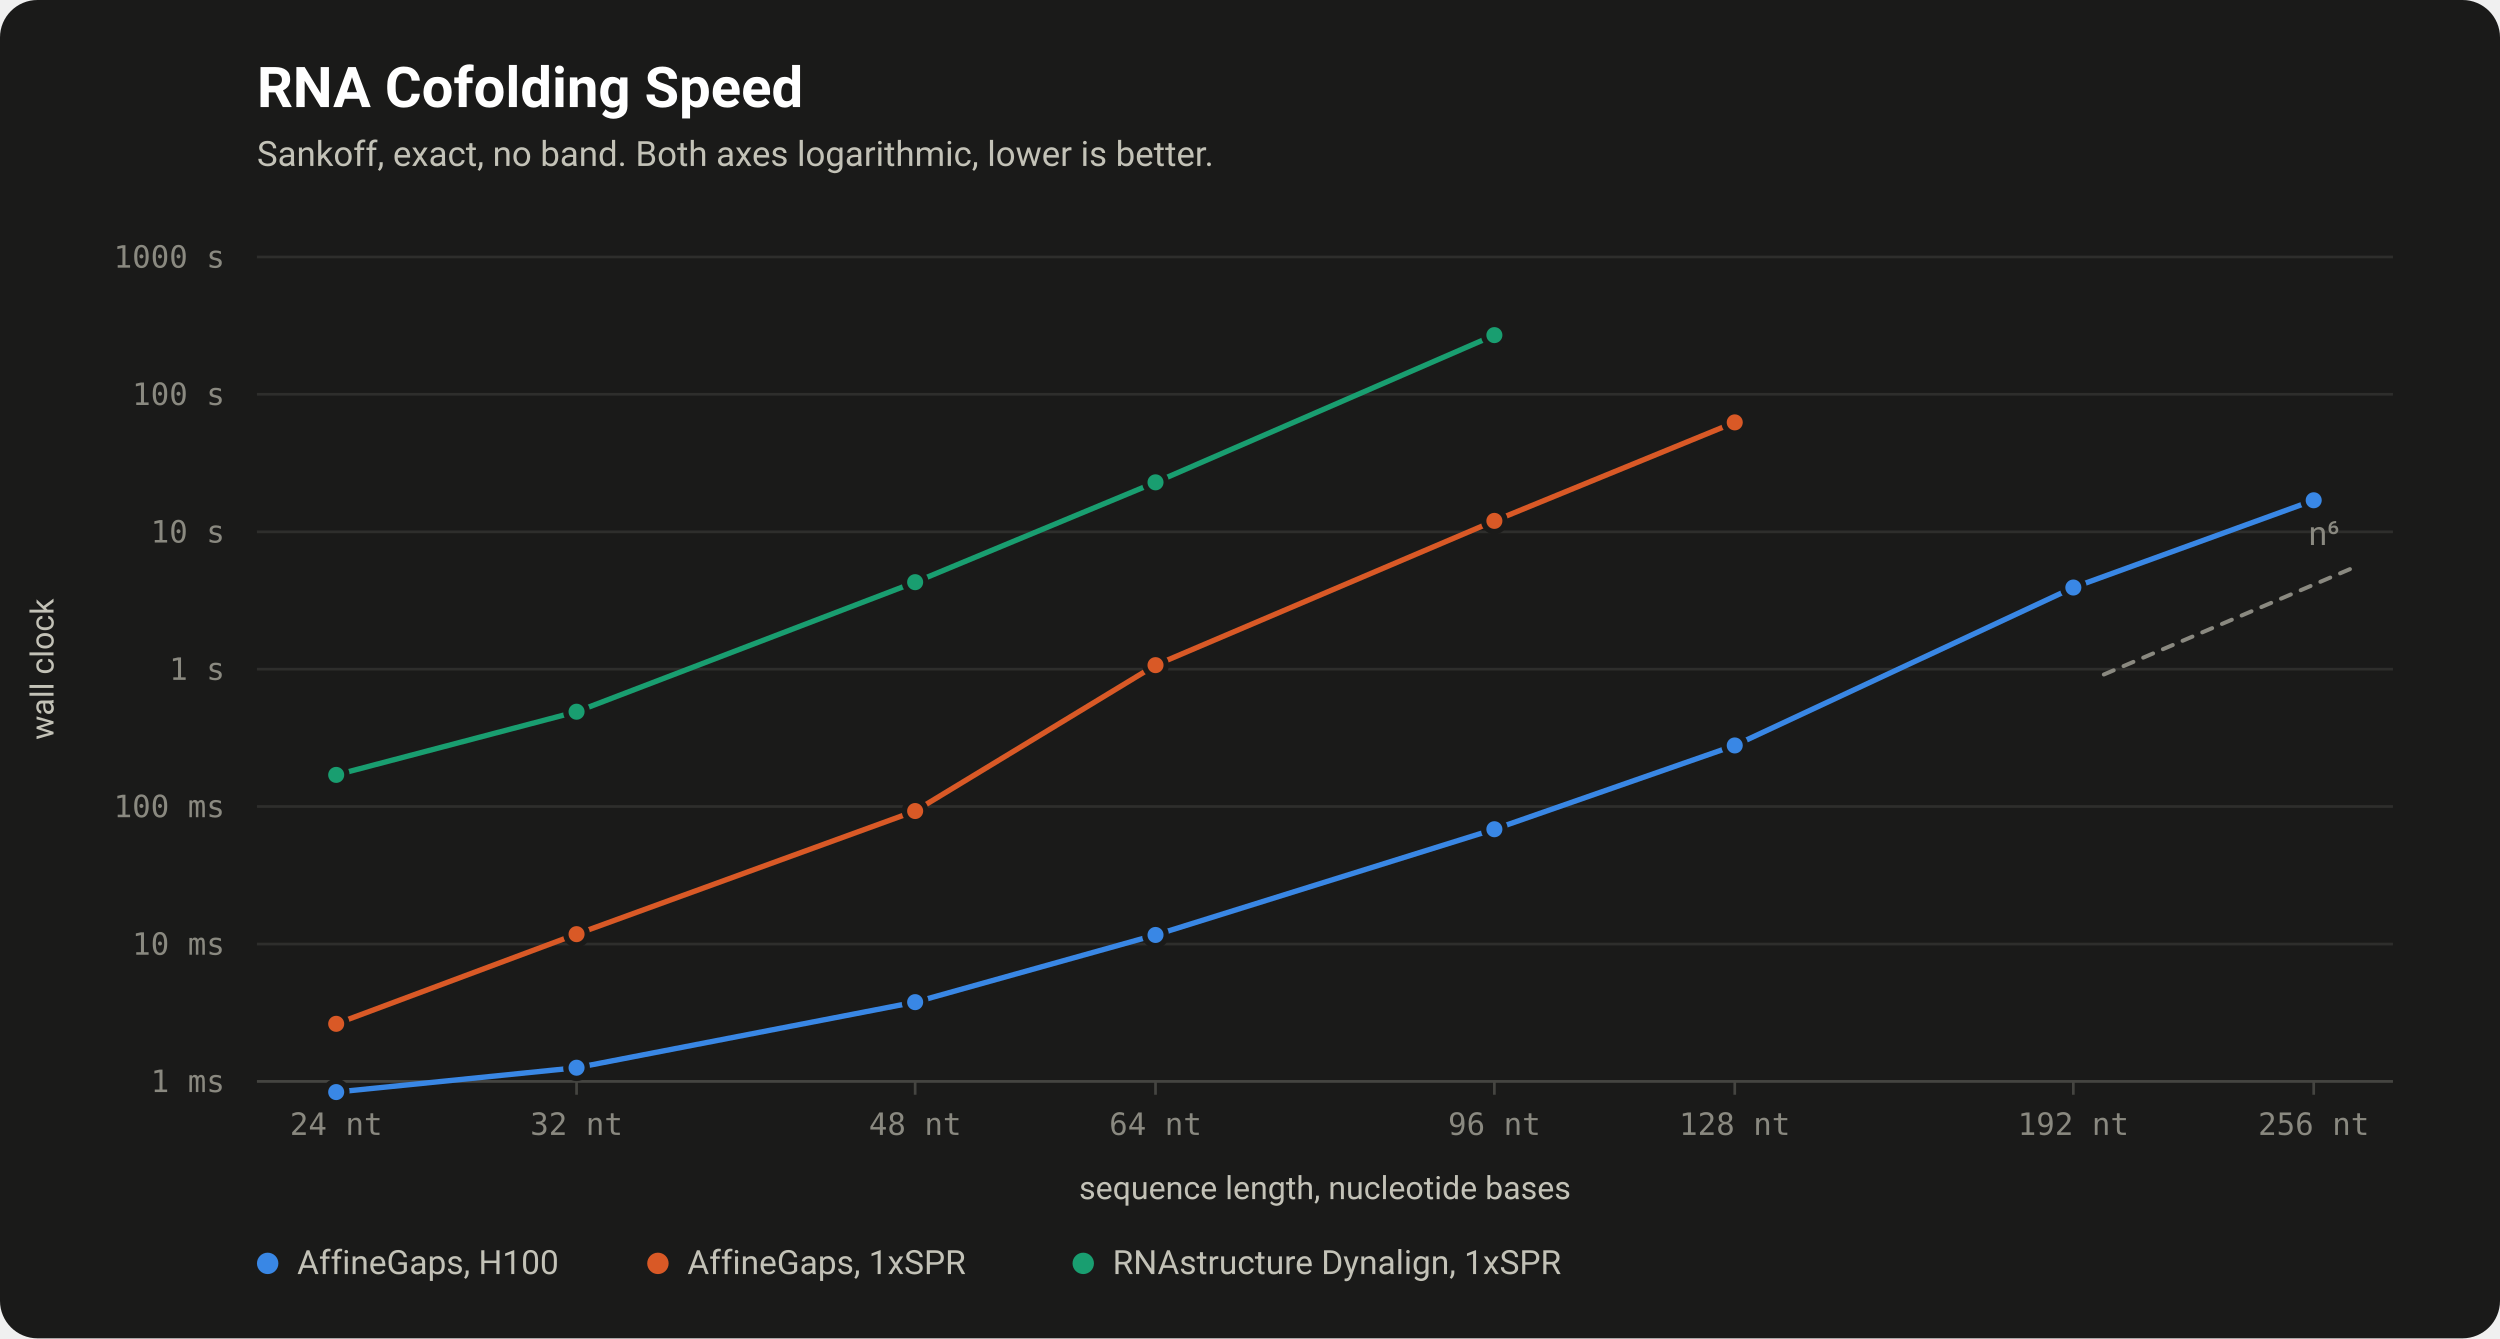
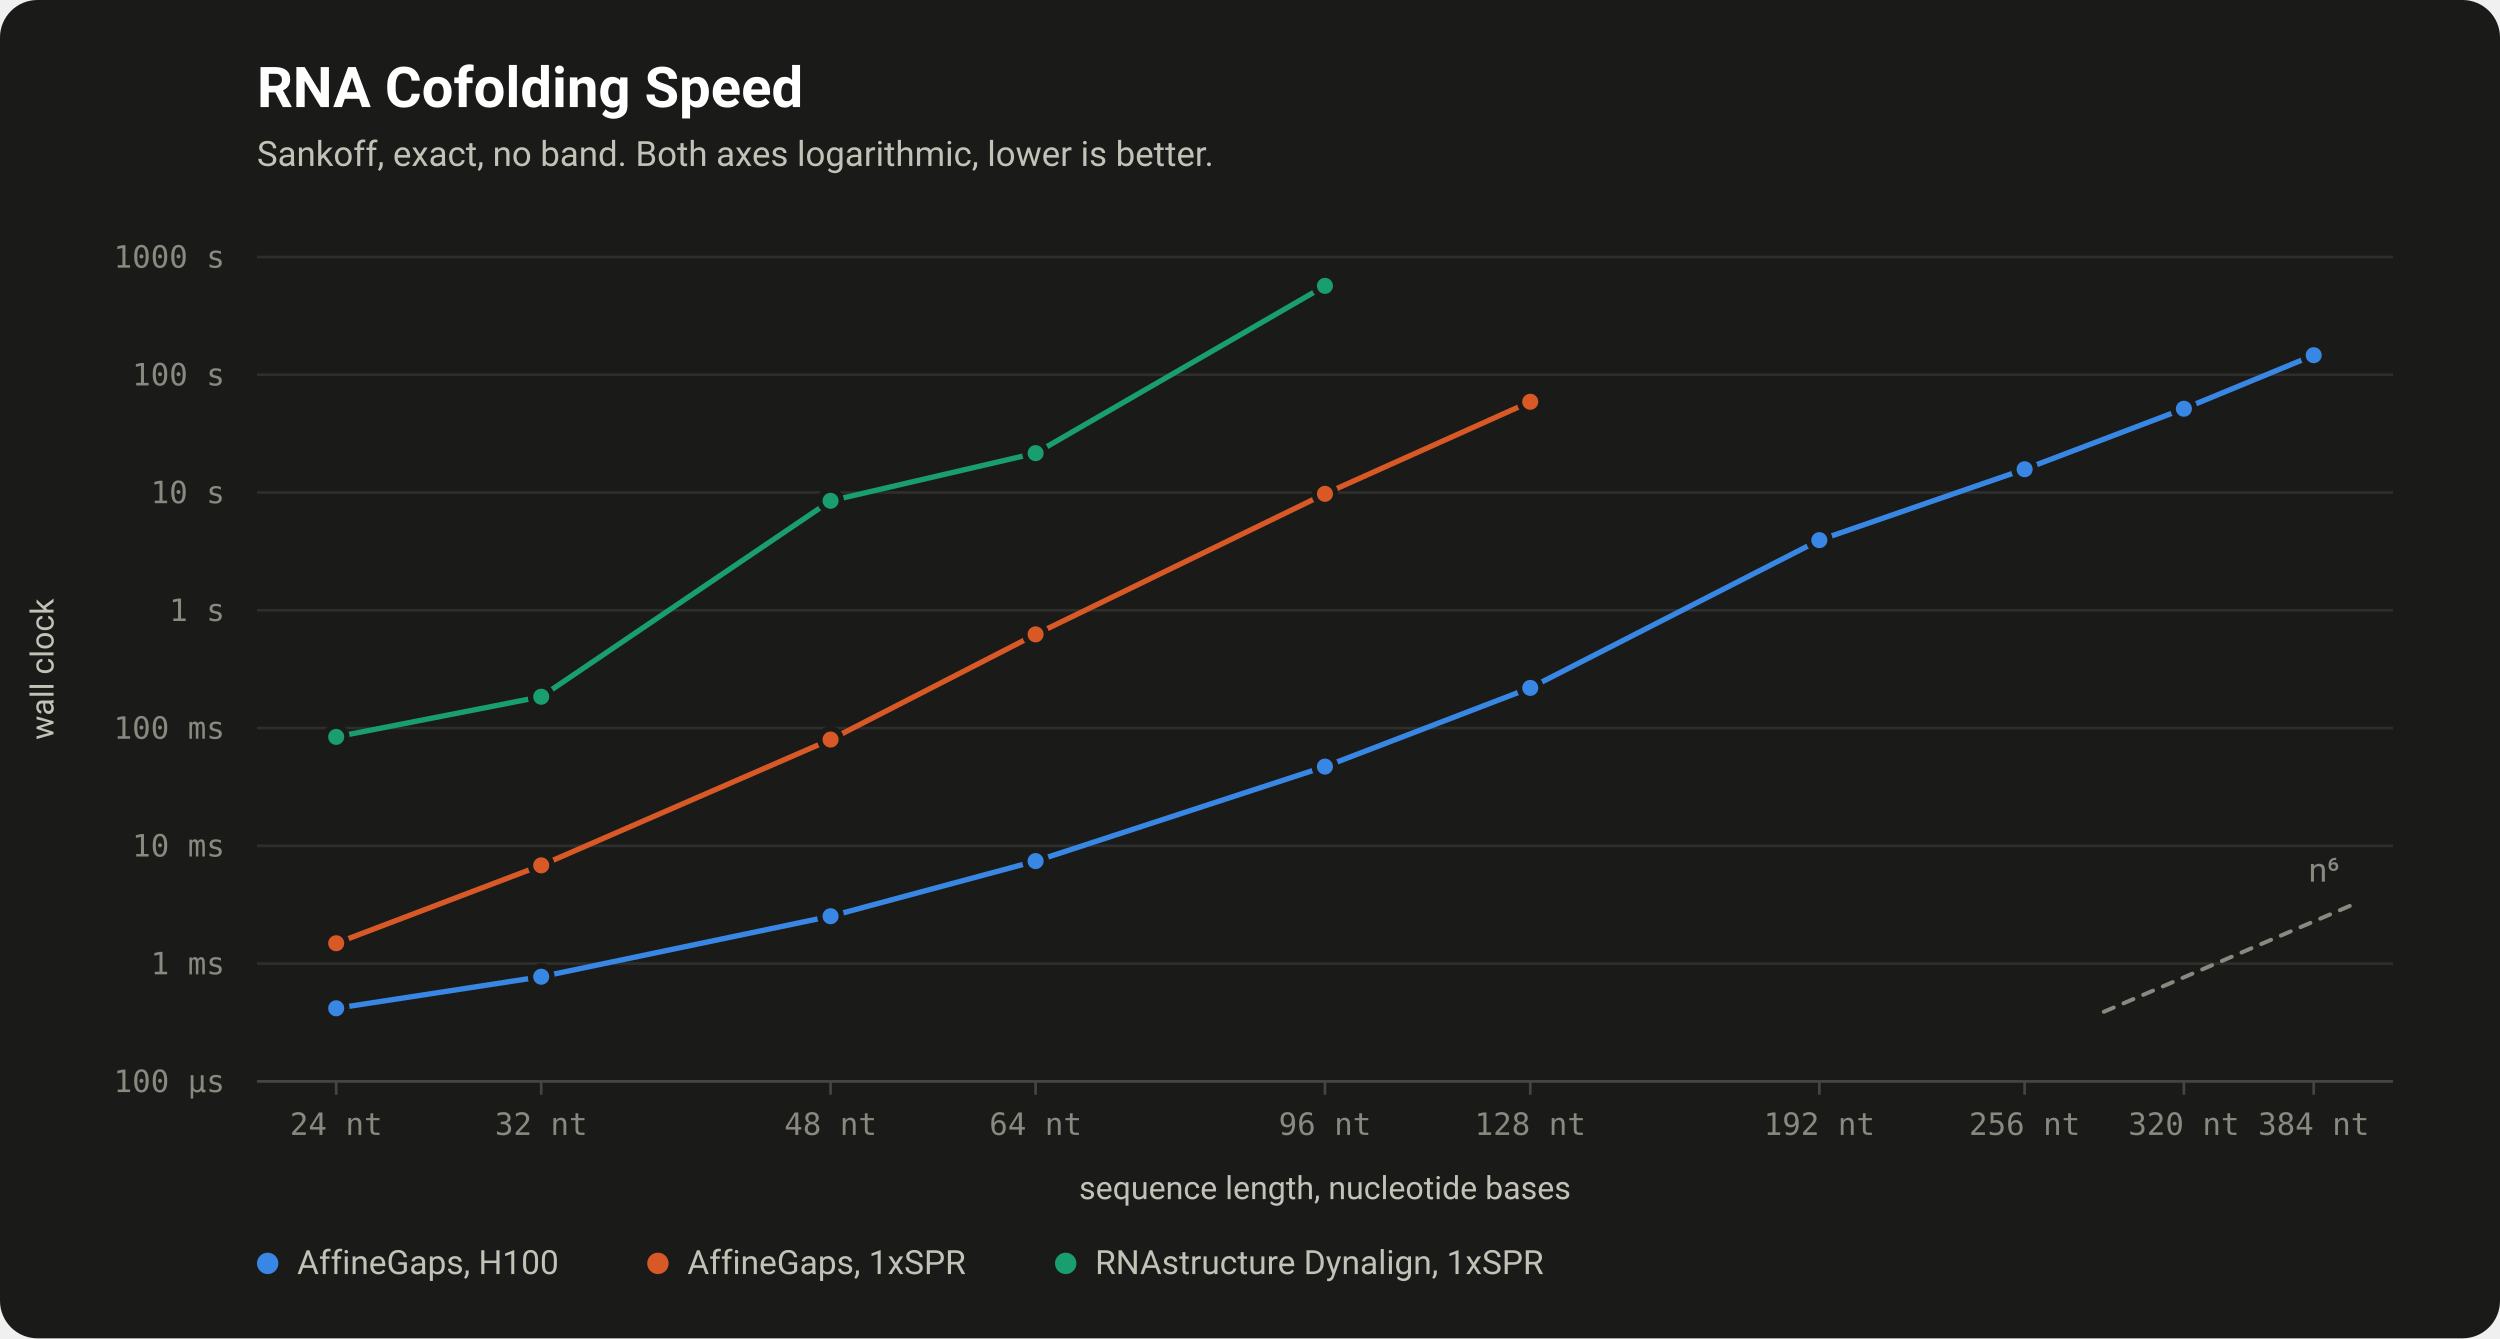
- <svg xmlns="http://www.w3.org/2000/svg" width="934" height="500" viewBox="0 0 934 500" font-family="ui-sans-serif,-apple-system,'Segoe UI',Roboto,Helvetica,Arial,sans-serif" role="img" aria-label="Cofolding wall clock against input size, log-log">
+ <svg xmlns="http://www.w3.org/2000/svg" width="934" height="500" viewBox="0 0 934 500" font-family="ui-sans-serif,-apple-system,'Segoe UI',Roboto,Helvetica,Arial,sans-serif" role="img" aria-label="RNA Cofolding Speed wall clock against input size, log-log">
  <rect width="934" height="500" rx="14" fill="#1a1a19" />
  <text x="96" y="40" font-size="21" font-weight="650" fill="#ffffff">RNA Cofolding Speed</text>
  <text x="96" y="62" font-size="13" fill="#c3c2b7">Sankoff, exact, no band. Both axes logarithmic, lower is better.</text>
  <line x1="96" y1="404.0" x2="894" y2="404.0" stroke="#2e2e2c" stroke-width="1" />
-   <text x="84" y="408.0" font-size="11.5" text-anchor="end" fill="#8a8980" font-family="ui-monospace,SFMono-Regular,Menlo,Consolas,monospace">1 ms</text>
-   <line x1="96" y1="352.7" x2="894" y2="352.7" stroke="#2e2e2c" stroke-width="1" />
-   <text x="84" y="356.7" font-size="11.5" text-anchor="end" fill="#8a8980" font-family="ui-monospace,SFMono-Regular,Menlo,Consolas,monospace">10 ms</text>
-   <line x1="96" y1="301.3" x2="894" y2="301.3" stroke="#2e2e2c" stroke-width="1" />
-   <text x="84" y="305.3" font-size="11.5" text-anchor="end" fill="#8a8980" font-family="ui-monospace,SFMono-Regular,Menlo,Consolas,monospace">100 ms</text>
-   <line x1="96" y1="250.0" x2="894" y2="250.0" stroke="#2e2e2c" stroke-width="1" />
-   <text x="84" y="254.0" font-size="11.5" text-anchor="end" fill="#8a8980" font-family="ui-monospace,SFMono-Regular,Menlo,Consolas,monospace">1 s</text>
-   <line x1="96" y1="198.7" x2="894" y2="198.7" stroke="#2e2e2c" stroke-width="1" />
-   <text x="84" y="202.7" font-size="11.5" text-anchor="end" fill="#8a8980" font-family="ui-monospace,SFMono-Regular,Menlo,Consolas,monospace">10 s</text>
-   <line x1="96" y1="147.3" x2="894" y2="147.3" stroke="#2e2e2c" stroke-width="1" />
-   <text x="84" y="151.3" font-size="11.5" text-anchor="end" fill="#8a8980" font-family="ui-monospace,SFMono-Regular,Menlo,Consolas,monospace">100 s</text>
+   <text x="84" y="408.0" font-size="11.5" text-anchor="end" fill="#8a8980" font-family="ui-monospace,SFMono-Regular,Menlo,Consolas,monospace">100 µs</text>
+   <line x1="96" y1="360.0" x2="894" y2="360.0" stroke="#2e2e2c" stroke-width="1" />
+   <text x="84" y="364.0" font-size="11.5" text-anchor="end" fill="#8a8980" font-family="ui-monospace,SFMono-Regular,Menlo,Consolas,monospace">1 ms</text>
+   <line x1="96" y1="316.0" x2="894" y2="316.0" stroke="#2e2e2c" stroke-width="1" />
+   <text x="84" y="320.0" font-size="11.5" text-anchor="end" fill="#8a8980" font-family="ui-monospace,SFMono-Regular,Menlo,Consolas,monospace">10 ms</text>
+   <line x1="96" y1="272.0" x2="894" y2="272.0" stroke="#2e2e2c" stroke-width="1" />
+   <text x="84" y="276.0" font-size="11.5" text-anchor="end" fill="#8a8980" font-family="ui-monospace,SFMono-Regular,Menlo,Consolas,monospace">100 ms</text>
+   <line x1="96" y1="228.0" x2="894" y2="228.0" stroke="#2e2e2c" stroke-width="1" />
+   <text x="84" y="232.0" font-size="11.5" text-anchor="end" fill="#8a8980" font-family="ui-monospace,SFMono-Regular,Menlo,Consolas,monospace">1 s</text>
+   <line x1="96" y1="184.0" x2="894" y2="184.0" stroke="#2e2e2c" stroke-width="1" />
+   <text x="84" y="188.0" font-size="11.5" text-anchor="end" fill="#8a8980" font-family="ui-monospace,SFMono-Regular,Menlo,Consolas,monospace">10 s</text>
+   <line x1="96" y1="140.0" x2="894" y2="140.0" stroke="#2e2e2c" stroke-width="1" />
+   <text x="84" y="144.0" font-size="11.5" text-anchor="end" fill="#8a8980" font-family="ui-monospace,SFMono-Regular,Menlo,Consolas,monospace">100 s</text>
  <line x1="96" y1="96.0" x2="894" y2="96.0" stroke="#2e2e2c" stroke-width="1" />
  <text x="84" y="100.0" font-size="11.5" text-anchor="end" fill="#8a8980" font-family="ui-monospace,SFMono-Regular,Menlo,Consolas,monospace">1000 s</text>
  <line x1="96" y1="404" x2="894" y2="404" stroke="#454541" stroke-width="1" />
  <line x1="125.6" y1="404" x2="125.6" y2="409" stroke="#454541" stroke-width="1" />
  <text x="125.6" y="424" font-size="11.5" text-anchor="middle" fill="#8a8980" font-family="ui-monospace,SFMono-Regular,Menlo,Consolas,monospace">24 nt</text>
-   <line x1="215.4" y1="404" x2="215.4" y2="409" stroke="#454541" stroke-width="1" />
-   <text x="215.4" y="424" font-size="11.5" text-anchor="middle" fill="#8a8980" font-family="ui-monospace,SFMono-Regular,Menlo,Consolas,monospace">32 nt</text>
-   <line x1="341.9" y1="404" x2="341.9" y2="409" stroke="#454541" stroke-width="1" />
-   <text x="341.9" y="424" font-size="11.5" text-anchor="middle" fill="#8a8980" font-family="ui-monospace,SFMono-Regular,Menlo,Consolas,monospace">48 nt</text>
-   <line x1="431.7" y1="404" x2="431.7" y2="409" stroke="#454541" stroke-width="1" />
-   <text x="431.7" y="424" font-size="11.5" text-anchor="middle" fill="#8a8980" font-family="ui-monospace,SFMono-Regular,Menlo,Consolas,monospace">64 nt</text>
-   <line x1="558.3" y1="404" x2="558.3" y2="409" stroke="#454541" stroke-width="1" />
-   <text x="558.3" y="424" font-size="11.5" text-anchor="middle" fill="#8a8980" font-family="ui-monospace,SFMono-Regular,Menlo,Consolas,monospace">96 nt</text>
-   <line x1="648.1" y1="404" x2="648.1" y2="409" stroke="#454541" stroke-width="1" />
-   <text x="648.1" y="424" font-size="11.5" text-anchor="middle" fill="#8a8980" font-family="ui-monospace,SFMono-Regular,Menlo,Consolas,monospace">128 nt</text>
-   <line x1="774.6" y1="404" x2="774.6" y2="409" stroke="#454541" stroke-width="1" />
-   <text x="774.6" y="424" font-size="11.5" text-anchor="middle" fill="#8a8980" font-family="ui-monospace,SFMono-Regular,Menlo,Consolas,monospace">192 nt</text>
+   <line x1="202.2" y1="404" x2="202.2" y2="409" stroke="#454541" stroke-width="1" />
+   <text x="202.2" y="424" font-size="11.5" text-anchor="middle" fill="#8a8980" font-family="ui-monospace,SFMono-Regular,Menlo,Consolas,monospace">32 nt</text>
+   <line x1="310.3" y1="404" x2="310.3" y2="409" stroke="#454541" stroke-width="1" />
+   <text x="310.3" y="424" font-size="11.5" text-anchor="middle" fill="#8a8980" font-family="ui-monospace,SFMono-Regular,Menlo,Consolas,monospace">48 nt</text>
+   <line x1="386.9" y1="404" x2="386.9" y2="409" stroke="#454541" stroke-width="1" />
+   <text x="386.9" y="424" font-size="11.5" text-anchor="middle" fill="#8a8980" font-family="ui-monospace,SFMono-Regular,Menlo,Consolas,monospace">64 nt</text>
+   <line x1="495.0" y1="404" x2="495.0" y2="409" stroke="#454541" stroke-width="1" />
+   <text x="495.0" y="424" font-size="11.5" text-anchor="middle" fill="#8a8980" font-family="ui-monospace,SFMono-Regular,Menlo,Consolas,monospace">96 nt</text>
+   <line x1="571.7" y1="404" x2="571.7" y2="409" stroke="#454541" stroke-width="1" />
+   <text x="571.7" y="424" font-size="11.5" text-anchor="middle" fill="#8a8980" font-family="ui-monospace,SFMono-Regular,Menlo,Consolas,monospace">128 nt</text>
+   <line x1="679.7" y1="404" x2="679.7" y2="409" stroke="#454541" stroke-width="1" />
+   <text x="679.7" y="424" font-size="11.5" text-anchor="middle" fill="#8a8980" font-family="ui-monospace,SFMono-Regular,Menlo,Consolas,monospace">192 nt</text>
+   <line x1="756.4" y1="404" x2="756.4" y2="409" stroke="#454541" stroke-width="1" />
+   <text x="756.4" y="424" font-size="11.5" text-anchor="middle" fill="#8a8980" font-family="ui-monospace,SFMono-Regular,Menlo,Consolas,monospace">256 nt</text>
+   <line x1="815.9" y1="404" x2="815.9" y2="409" stroke="#454541" stroke-width="1" />
+   <text x="815.9" y="424" font-size="11.5" text-anchor="middle" fill="#8a8980" font-family="ui-monospace,SFMono-Regular,Menlo,Consolas,monospace">320 nt</text>
  <line x1="864.4" y1="404" x2="864.4" y2="409" stroke="#454541" stroke-width="1" />
-   <text x="864.4" y="424" font-size="11.5" text-anchor="middle" fill="#8a8980" font-family="ui-monospace,SFMono-Regular,Menlo,Consolas,monospace">256 nt</text>
+   <text x="864.4" y="424" font-size="11.5" text-anchor="middle" fill="#8a8980" font-family="ui-monospace,SFMono-Regular,Menlo,Consolas,monospace">384 nt</text>
  <text x="495" y="448" font-size="12" text-anchor="middle" fill="#c3c2b7">sequence length, nucleotide bases</text>
  <text x="20" y="250" font-size="12" text-anchor="middle" fill="#c3c2b7" transform="rotate(-90 20 250)">wall clock</text>
-   <line x1="786.0" y1="252.0" x2="878.0" y2="212.6" stroke="#8a8980" stroke-width="1.5" stroke-dasharray="4 4" stroke-linecap="round" />
-   <text x="874.0" y="203.6" font-size="12.5" text-anchor="end" fill="#8a8980">n⁶</text>
-   <path d="M125.6,408.0 L215.4,398.9 L341.9,374.4 L431.7,349.3 L558.3,309.8 L648.1,278.5 L774.6,219.5 L864.4,186.9" fill="none" stroke="#3987e5" stroke-width="2" stroke-linecap="round" stroke-linejoin="round" />
-   <circle cx="125.6" cy="408.0" r="4" fill="#3987e5" stroke="#1a1a19" stroke-width="2" />
-   <circle cx="215.4" cy="398.9" r="4" fill="#3987e5" stroke="#1a1a19" stroke-width="2" />
-   <circle cx="341.9" cy="374.4" r="4" fill="#3987e5" stroke="#1a1a19" stroke-width="2" />
-   <circle cx="431.7" cy="349.3" r="4" fill="#3987e5" stroke="#1a1a19" stroke-width="2" />
-   <circle cx="558.3" cy="309.8" r="4" fill="#3987e5" stroke="#1a1a19" stroke-width="2" />
-   <circle cx="648.1" cy="278.5" r="4" fill="#3987e5" stroke="#1a1a19" stroke-width="2" />
-   <circle cx="774.6" cy="219.5" r="4" fill="#3987e5" stroke="#1a1a19" stroke-width="2" />
-   <circle cx="864.4" cy="186.9" r="4" fill="#3987e5" stroke="#1a1a19" stroke-width="2" />
-   <path d="M125.6,382.5 L215.4,349.0 L341.9,303.0 L431.7,248.5 L558.3,194.6 L648.1,157.8" fill="none" stroke="#d95926" stroke-width="2" stroke-linecap="round" stroke-linejoin="round" />
-   <circle cx="125.6" cy="382.5" r="4" fill="#d95926" stroke="#1a1a19" stroke-width="2" />
-   <circle cx="215.4" cy="349.0" r="4" fill="#d95926" stroke="#1a1a19" stroke-width="2" />
-   <circle cx="341.9" cy="303.0" r="4" fill="#d95926" stroke="#1a1a19" stroke-width="2" />
-   <circle cx="431.7" cy="248.5" r="4" fill="#d95926" stroke="#1a1a19" stroke-width="2" />
-   <circle cx="558.3" cy="194.6" r="4" fill="#d95926" stroke="#1a1a19" stroke-width="2" />
-   <circle cx="648.1" cy="157.8" r="4" fill="#d95926" stroke="#1a1a19" stroke-width="2" />
-   <path d="M125.6,289.5 L215.4,265.9 L341.9,217.5 L431.7,180.2 L558.3,125.2" fill="none" stroke="#199e70" stroke-width="2" stroke-linecap="round" stroke-linejoin="round" />
-   <circle cx="125.6" cy="289.5" r="4" fill="#199e70" stroke="#1a1a19" stroke-width="2" />
-   <circle cx="215.4" cy="265.9" r="4" fill="#199e70" stroke="#1a1a19" stroke-width="2" />
-   <circle cx="341.9" cy="217.5" r="4" fill="#199e70" stroke="#1a1a19" stroke-width="2" />
-   <circle cx="431.7" cy="180.2" r="4" fill="#199e70" stroke="#1a1a19" stroke-width="2" />
-   <circle cx="558.3" cy="125.2" r="4" fill="#199e70" stroke="#1a1a19" stroke-width="2" />
+   <line x1="786.0" y1="378.0" x2="878.0" y2="338.4" stroke="#8a8980" stroke-width="1.5" stroke-dasharray="4 4" stroke-linecap="round" />
+   <text x="874.0" y="329.4" font-size="12.5" text-anchor="end" fill="#8a8980">n⁶</text>
+   <path d="M125.6,376.7 L202.2,364.9 L310.3,342.3 L386.9,321.7 L495.0,286.4 L571.7,257.0 L679.7,201.8 L756.4,175.3 L815.9,152.7 L864.4,132.7" fill="none" stroke="#3987e5" stroke-width="2" stroke-linecap="round" stroke-linejoin="round" />
+   <circle cx="125.6" cy="376.7" r="4" fill="#3987e5" stroke="#1a1a19" stroke-width="2" />
+   <circle cx="202.2" cy="364.9" r="4" fill="#3987e5" stroke="#1a1a19" stroke-width="2" />
+   <circle cx="310.3" cy="342.3" r="4" fill="#3987e5" stroke="#1a1a19" stroke-width="2" />
+   <circle cx="386.9" cy="321.7" r="4" fill="#3987e5" stroke="#1a1a19" stroke-width="2" />
+   <circle cx="495.0" cy="286.4" r="4" fill="#3987e5" stroke="#1a1a19" stroke-width="2" />
+   <circle cx="571.7" cy="257.0" r="4" fill="#3987e5" stroke="#1a1a19" stroke-width="2" />
+   <circle cx="679.7" cy="201.8" r="4" fill="#3987e5" stroke="#1a1a19" stroke-width="2" />
+   <circle cx="756.4" cy="175.3" r="4" fill="#3987e5" stroke="#1a1a19" stroke-width="2" />
+   <circle cx="815.9" cy="152.7" r="4" fill="#3987e5" stroke="#1a1a19" stroke-width="2" />
+   <circle cx="864.4" cy="132.7" r="4" fill="#3987e5" stroke="#1a1a19" stroke-width="2" />
+   <path d="M125.6,352.4 L202.2,323.3 L310.3,276.3 L386.9,237.0 L495.0,184.5 L571.7,150.1" fill="none" stroke="#d95926" stroke-width="2" stroke-linecap="round" stroke-linejoin="round" />
+   <circle cx="125.6" cy="352.4" r="4" fill="#d95926" stroke="#1a1a19" stroke-width="2" />
+   <circle cx="202.2" cy="323.3" r="4" fill="#d95926" stroke="#1a1a19" stroke-width="2" />
+   <circle cx="310.3" cy="276.3" r="4" fill="#d95926" stroke="#1a1a19" stroke-width="2" />
+   <circle cx="386.9" cy="237.0" r="4" fill="#d95926" stroke="#1a1a19" stroke-width="2" />
+   <circle cx="495.0" cy="184.5" r="4" fill="#d95926" stroke="#1a1a19" stroke-width="2" />
+   <circle cx="571.7" cy="150.1" r="4" fill="#d95926" stroke="#1a1a19" stroke-width="2" />
+   <path d="M125.6,275.3 L202.2,260.3 L310.3,187.1 L386.9,169.3 L495.0,106.8" fill="none" stroke="#199e70" stroke-width="2" stroke-linecap="round" stroke-linejoin="round" />
+   <circle cx="125.6" cy="275.3" r="4" fill="#199e70" stroke="#1a1a19" stroke-width="2" />
+   <circle cx="202.2" cy="260.3" r="4" fill="#199e70" stroke="#1a1a19" stroke-width="2" />
+   <circle cx="310.3" cy="187.1" r="4" fill="#199e70" stroke="#1a1a19" stroke-width="2" />
+   <circle cx="386.9" cy="169.3" r="4" fill="#199e70" stroke="#1a1a19" stroke-width="2" />
+   <circle cx="495.0" cy="106.8" r="4" fill="#199e70" stroke="#1a1a19" stroke-width="2" />
  <circle cx="100" cy="472" r="4" fill="#3987e5" />
  <text x="111" y="476" font-size="12.5" fill="#c3c2b7">AffineGaps, H100</text>
  <circle cx="245.8" cy="472" r="4" fill="#d95926" />
  <text x="256.8" y="476" font-size="12.5" fill="#c3c2b7">AffineGaps, 1xSPR</text>
-   <circle cx="404.7" cy="472" r="4" fill="#199e70" />
-   <text x="415.7" y="476" font-size="12.5" fill="#c3c2b7">RNAstructure Dynalign, 1xSPR</text>
+   <circle cx="398.15" cy="472" r="4" fill="#199e70" />
+   <text x="409.15" y="476" font-size="12.5" fill="#c3c2b7">RNAstructure Dynalign, 1xSPR</text>
</svg>
